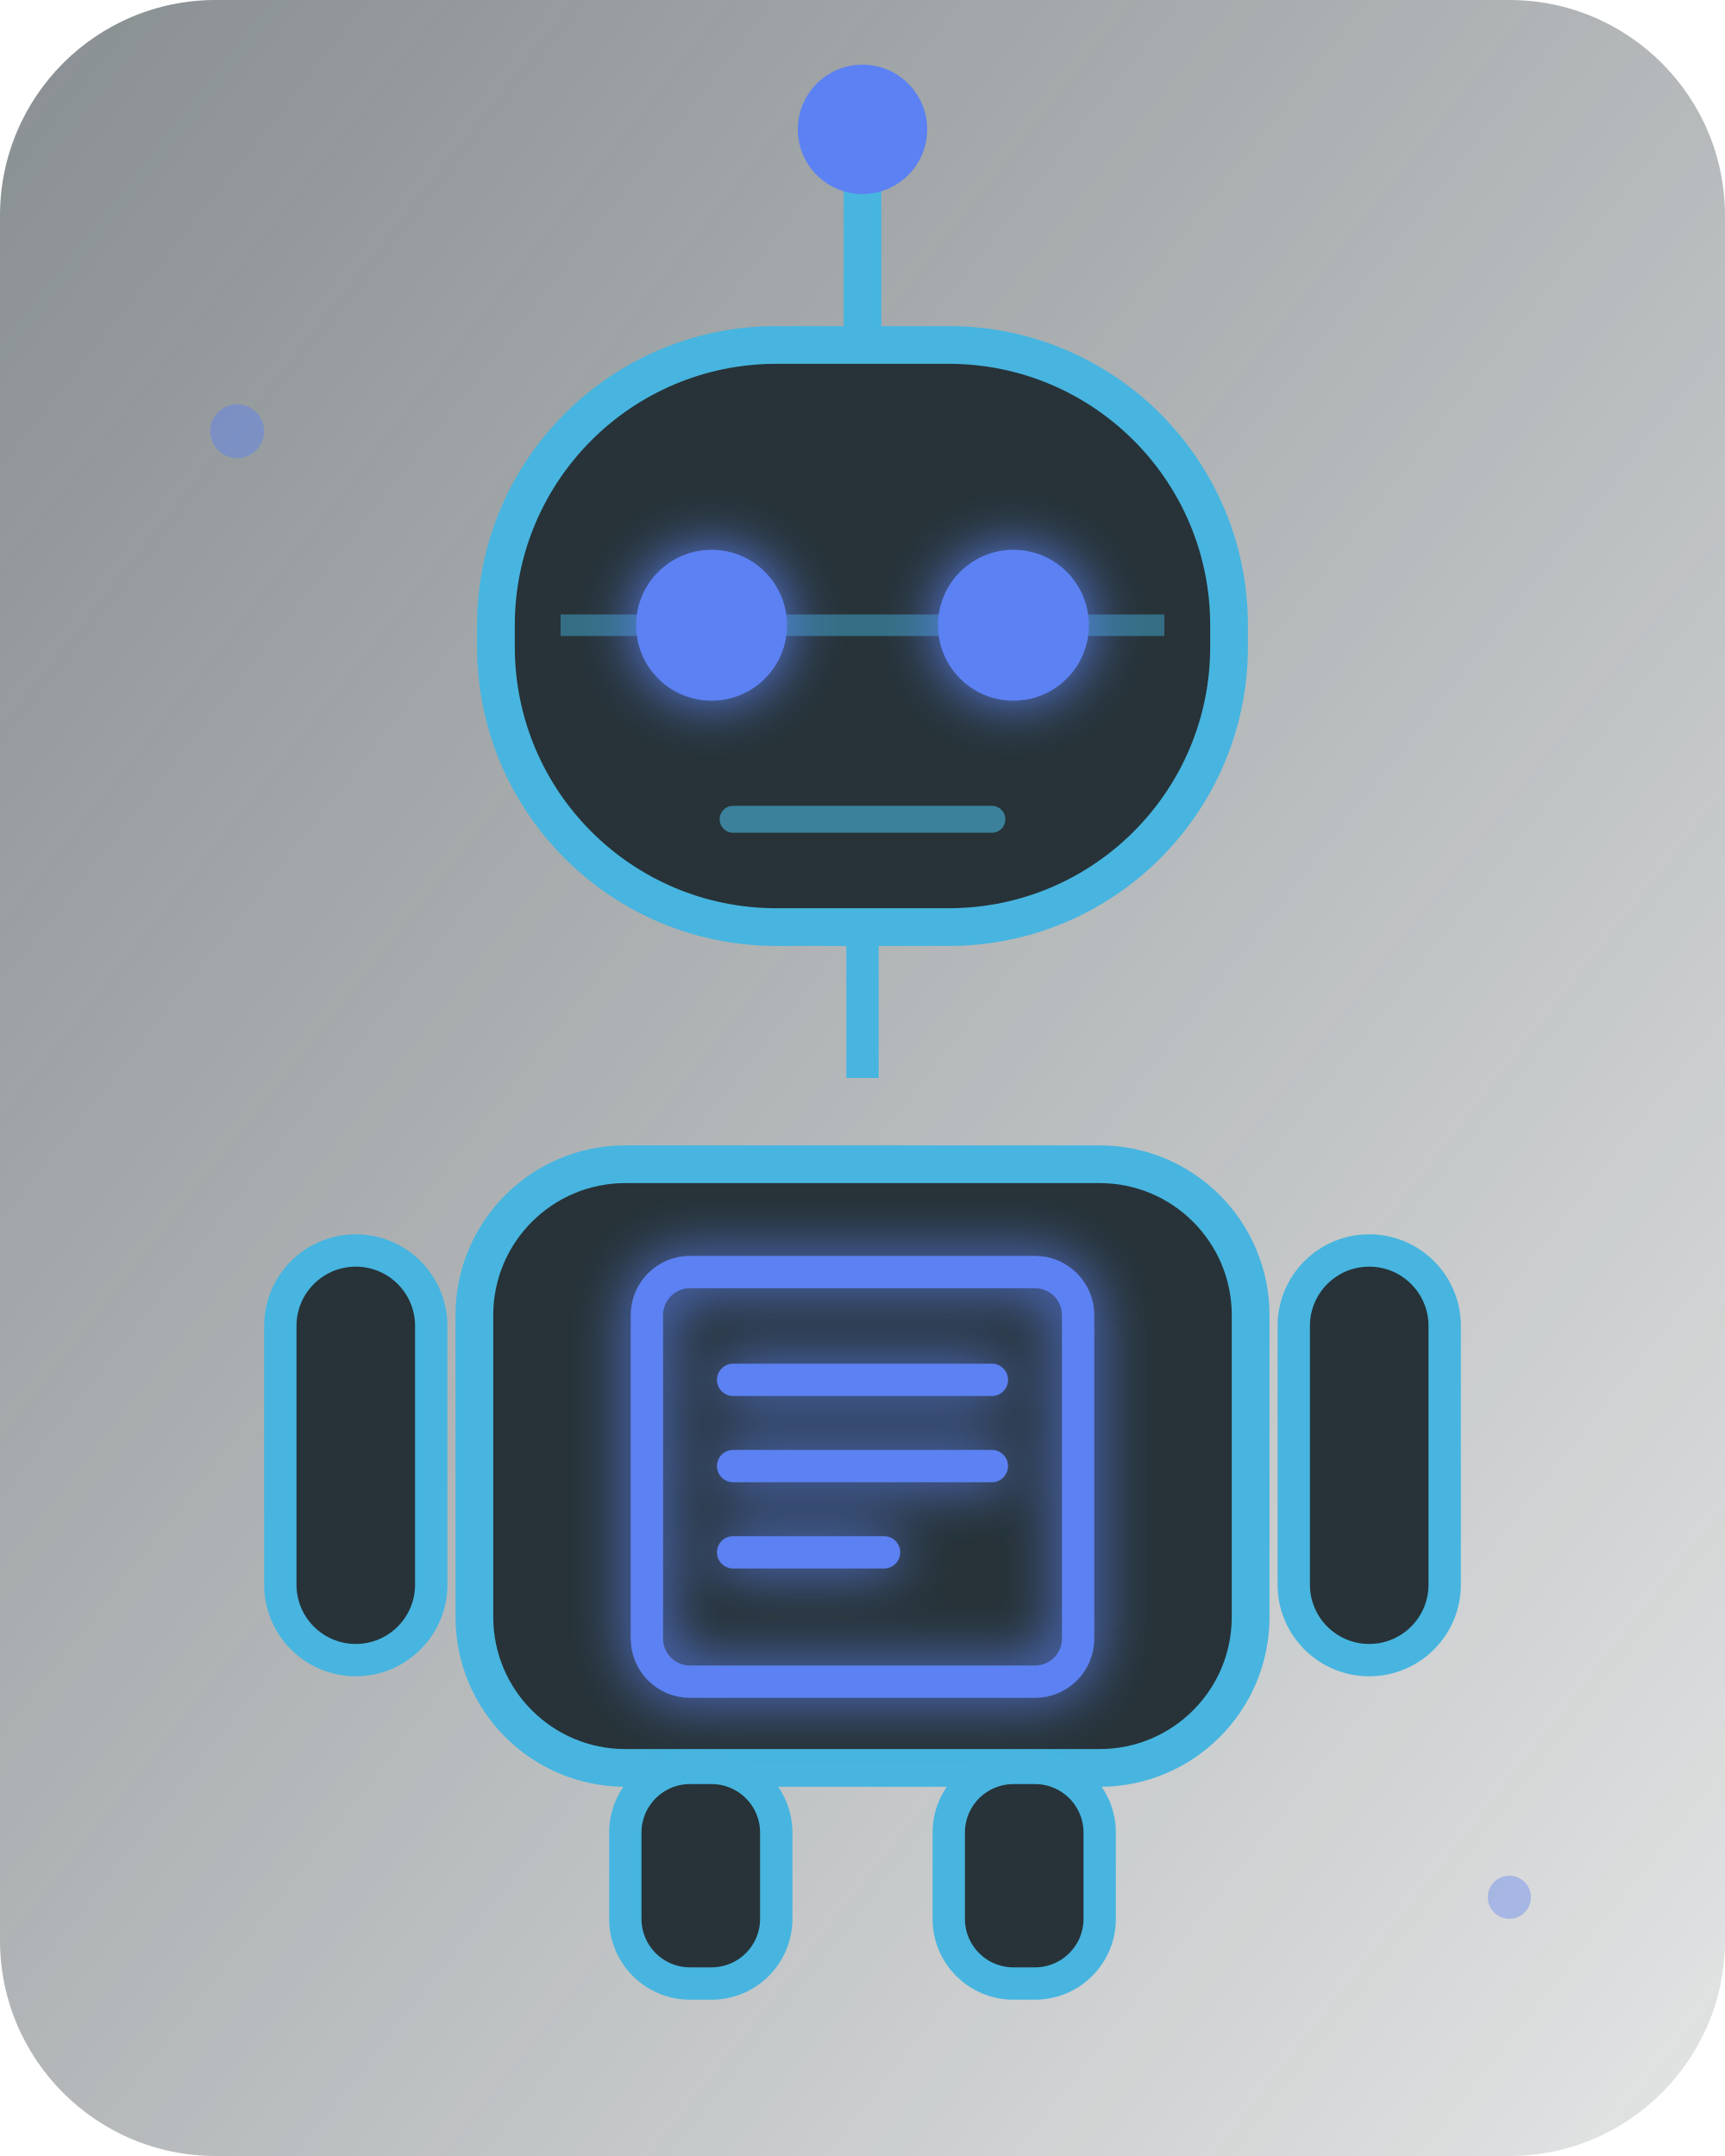
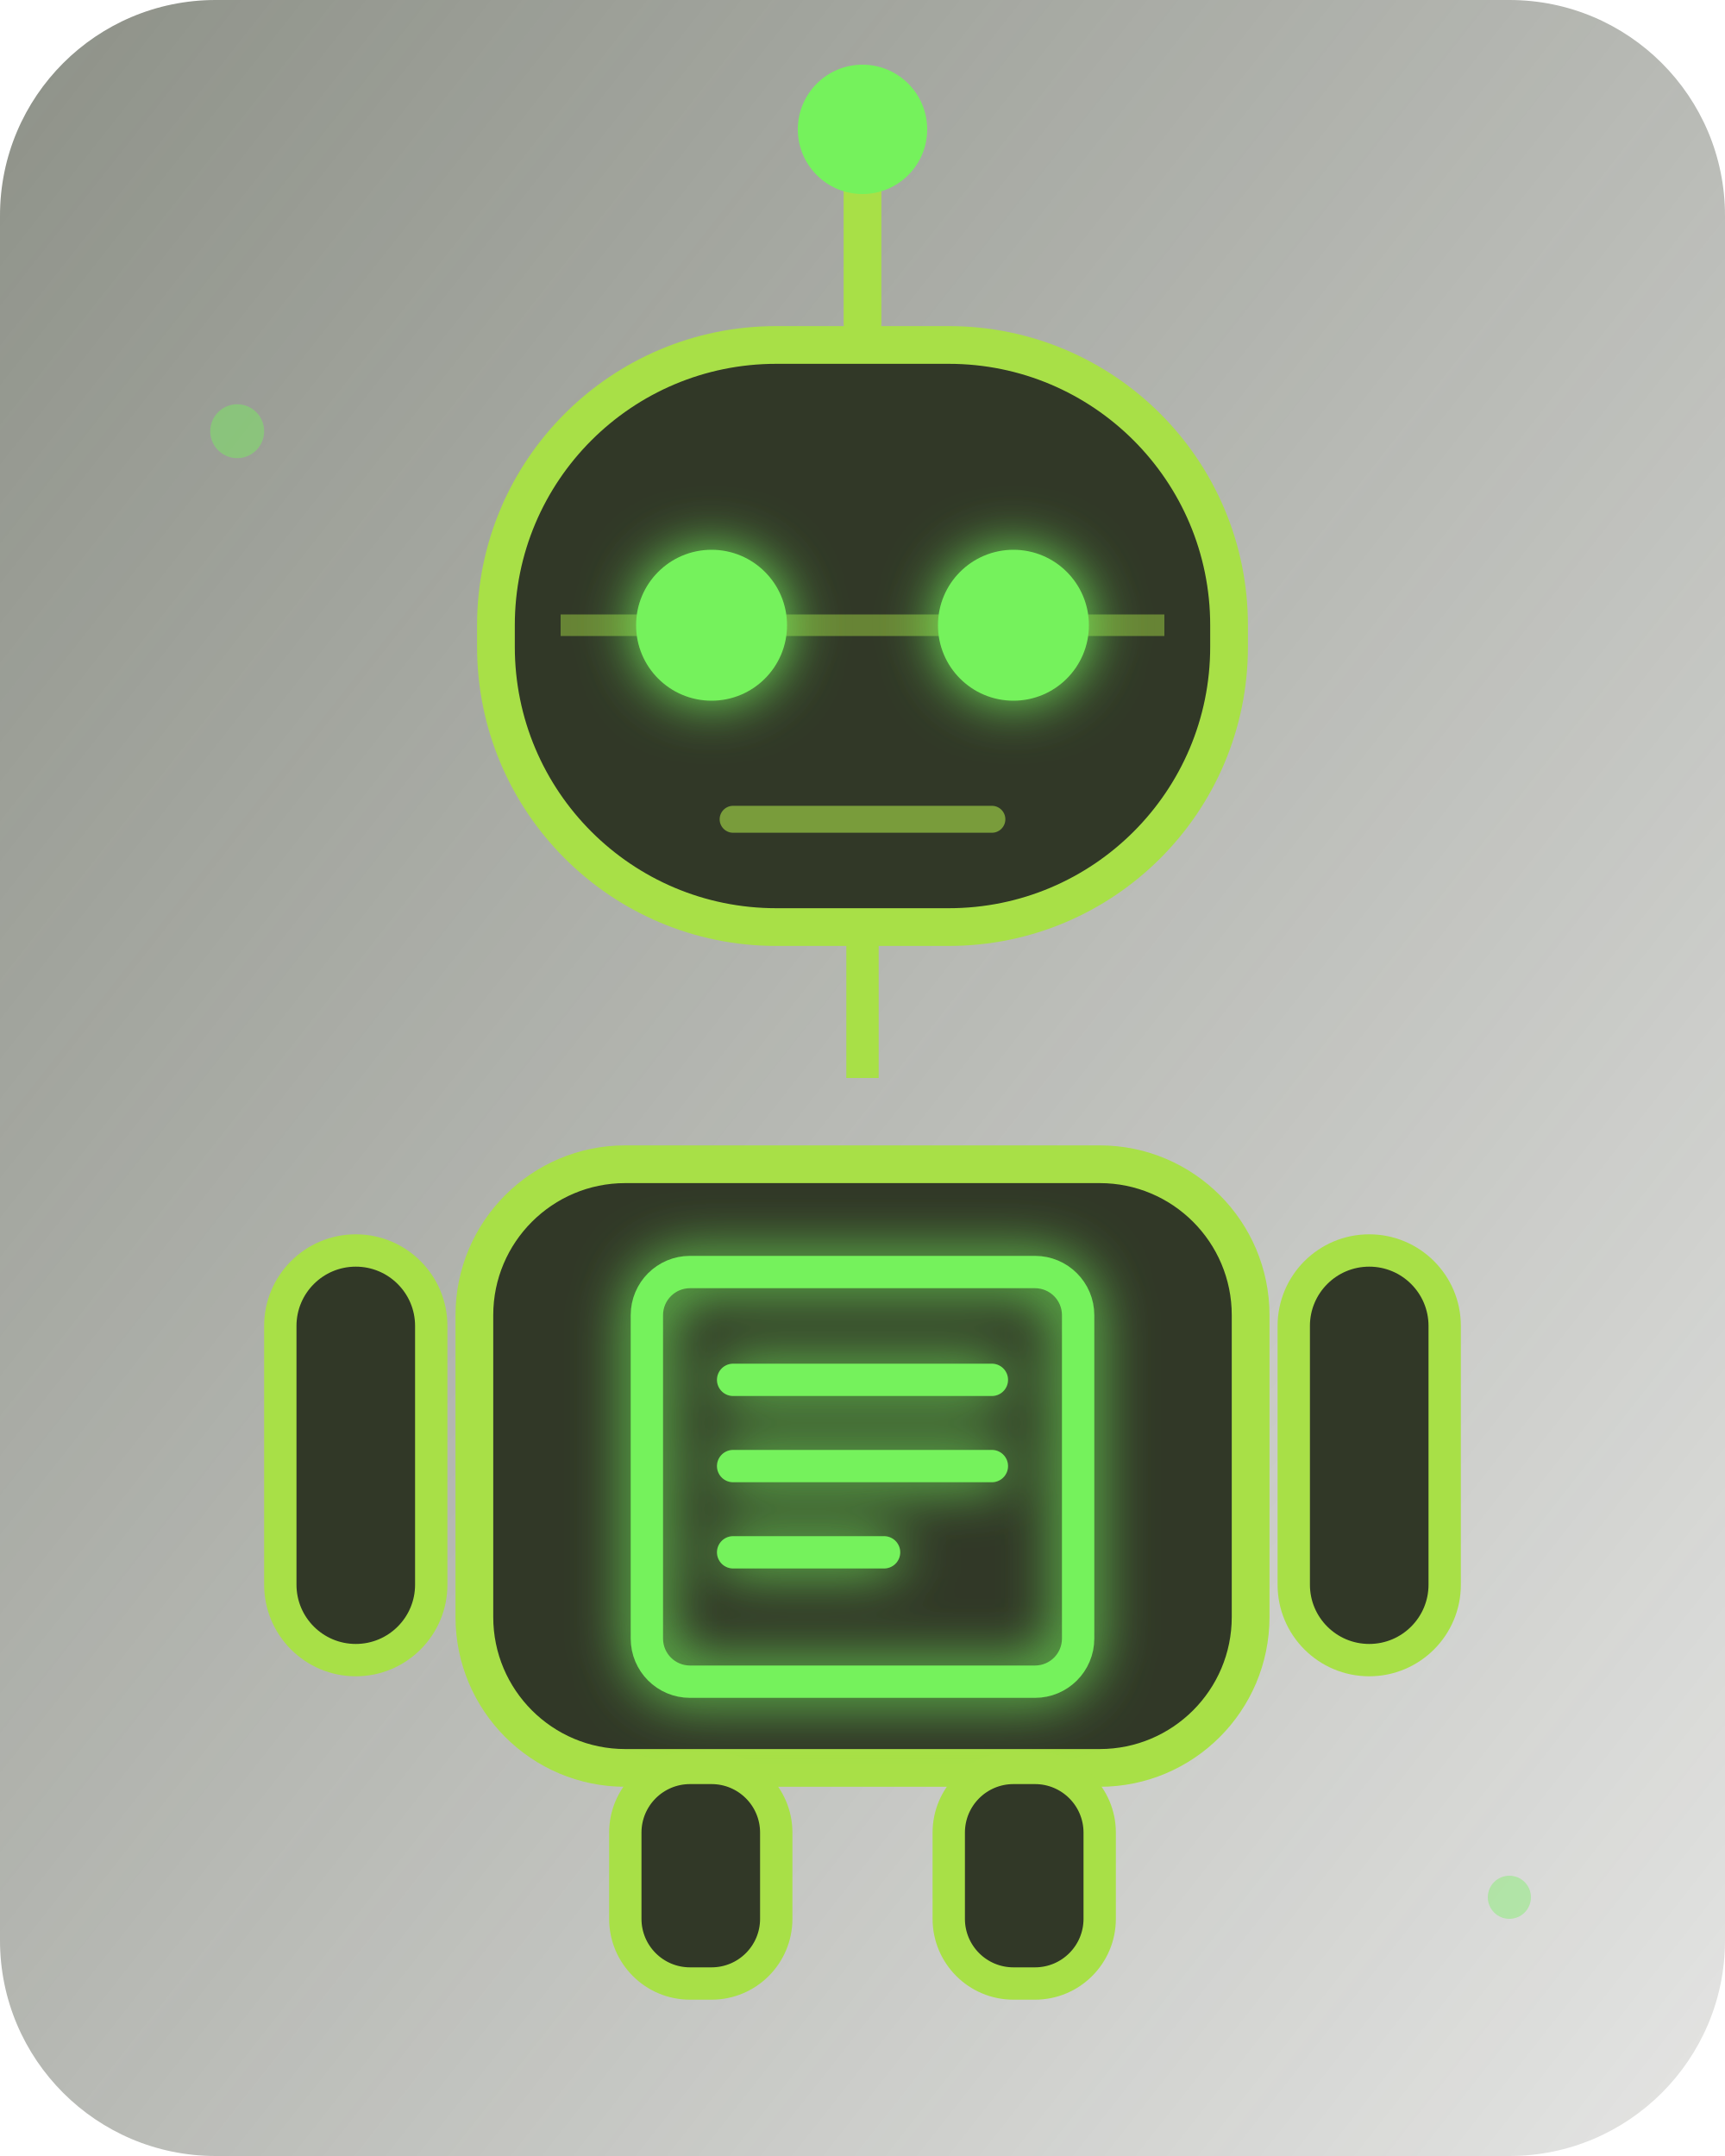
<svg xmlns="http://www.w3.org/2000/svg" viewBox="0 0 160 200" width="160" height="200" role="img" aria-label="Technical Writing robot">
  <defs>
    <linearGradient id="bg" x1="0" y1="0" x2="1" y2="1">
-       <stop offset="0%" stop-color="#273338" stop-opacity="0.55" />
-       <stop offset="100%" stop-color="#192226" stop-opacity="0.12" />
+       <stop offset="0%" stop-color="#313827" stop-opacity="0.55" />
+       <stop offset="100%" stop-color="#212619" stop-opacity="0.12" />
    </linearGradient>
    <filter id="glow" x="-50%" y="-50%" width="200%" height="200%">
      <feGaussianBlur stdDeviation="2.6" result="b" />
      <feMerge>
        <feMergeNode in="b" />
        <feMergeNode in="SourceGraphic" />
      </feMerge>
    </filter>
  </defs>
  <rect width="160" height="200" rx="20" fill="url(#bg)" />
-   <path d="M80 30 V16" stroke="#47b5e0" stroke-width="3.5" stroke-linecap="round" />
-   <circle cx="80" cy="12" r="6" fill="#5c81f2">
+   <path d="M80 30 V16" stroke="#a8e047" stroke-width="3.5" stroke-linecap="round" />
+   <circle cx="80" cy="12" r="6" fill="#75f25c">
    <animate attributeName="r" values="6;8;6" dur="2.2s" repeatCount="indefinite" />
  </circle>
-   <rect x="46" y="32" width="68" height="54" rx="26" fill="#273338" stroke="#47b5e0" stroke-width="3.5" />
-   <path d="M52 58 h56" stroke="#47b5e0" stroke-width="2" opacity="0.45" />
+   <rect x="46" y="32" width="68" height="54" rx="26" fill="#313827" stroke="#a8e047" stroke-width="3.5" />
+   <path d="M52 58 h56" stroke="#a8e047" stroke-width="2" opacity="0.45" />
  <g filter="url(#glow)">
-     <ellipse cx="66" cy="58" rx="7" ry="7" fill="#5c81f2">
+     <ellipse cx="66" cy="58" rx="7" ry="7" fill="#75f25c">
      <animate attributeName="ry" values="7;7;1;7;7" dur="4.6s" repeatCount="indefinite" />
    </ellipse>
-     <ellipse cx="94" cy="58" rx="7" ry="7" fill="#5c81f2">
+     <ellipse cx="94" cy="58" rx="7" ry="7" fill="#75f25c">
      <animate attributeName="ry" values="7;7;1;7;7" dur="4.6s" repeatCount="indefinite" />
    </ellipse>
  </g>
-   <path d="M68 76 h24" stroke="#47b5e0" stroke-width="2.5" stroke-linecap="round" opacity="0.6" />
-   <path d="M80 86 v14" stroke="#47b5e0" stroke-width="3" />
-   <rect x="44" y="108" width="72" height="56" rx="14" fill="#273338" stroke="#47b5e0" stroke-width="3.5" />
+   <path d="M68 76 h24" stroke="#a8e047" stroke-width="2.5" stroke-linecap="round" opacity="0.6" />
+   <path d="M80 86 v14" stroke="#a8e047" stroke-width="3" />
+   <rect x="44" y="108" width="72" height="56" rx="14" fill="#313827" stroke="#a8e047" stroke-width="3.5" />
  <g filter="url(#glow)">
-     <rect x="60" y="118" width="40" height="38" rx="4" fill="none" stroke="#5c81f2" stroke-width="3" />
-     <path d="M68 128 h24 M68 136 h24 M68 144 h14" stroke="#5c81f2" stroke-width="3" stroke-linecap="round" />
+     <rect x="60" y="118" width="40" height="38" rx="4" fill="none" stroke="#75f25c" stroke-width="3" />
+     <path d="M68 128 h24 M68 136 h24 M68 144 h14" stroke="#75f25c" stroke-width="3" stroke-linecap="round" />
  </g>
-   <rect x="26" y="116" width="14" height="38" rx="7" fill="#273338" stroke="#47b5e0" stroke-width="3" />
-   <rect x="120" y="116" width="14" height="38" rx="7" fill="#273338" stroke="#47b5e0" stroke-width="3" />
-   <rect x="58" y="164" width="14" height="20" rx="6" fill="#273338" stroke="#47b5e0" stroke-width="3" />
-   <rect x="88" y="164" width="14" height="20" rx="6" fill="#273338" stroke="#47b5e0" stroke-width="3" />
-   <circle cx="22" cy="40" r="2.5" fill="#5c81f2" opacity="0.45">
+   <rect x="26" y="116" width="14" height="38" rx="7" fill="#313827" stroke="#a8e047" stroke-width="3" />
+   <rect x="120" y="116" width="14" height="38" rx="7" fill="#313827" stroke="#a8e047" stroke-width="3" />
+   <rect x="58" y="164" width="14" height="20" rx="6" fill="#313827" stroke="#a8e047" stroke-width="3" />
+   <rect x="88" y="164" width="14" height="20" rx="6" fill="#313827" stroke="#a8e047" stroke-width="3" />
+   <circle cx="22" cy="40" r="2.5" fill="#75f25c" opacity="0.45">
    <animate attributeName="opacity" values="0.45;0.1;0.45" dur="3.6s" repeatCount="indefinite" />
  </circle>
-   <circle cx="140" cy="176" r="2" fill="#5c81f2" opacity="0.4" />
+   <circle cx="140" cy="176" r="2" fill="#75f25c" opacity="0.4" />
</svg>
